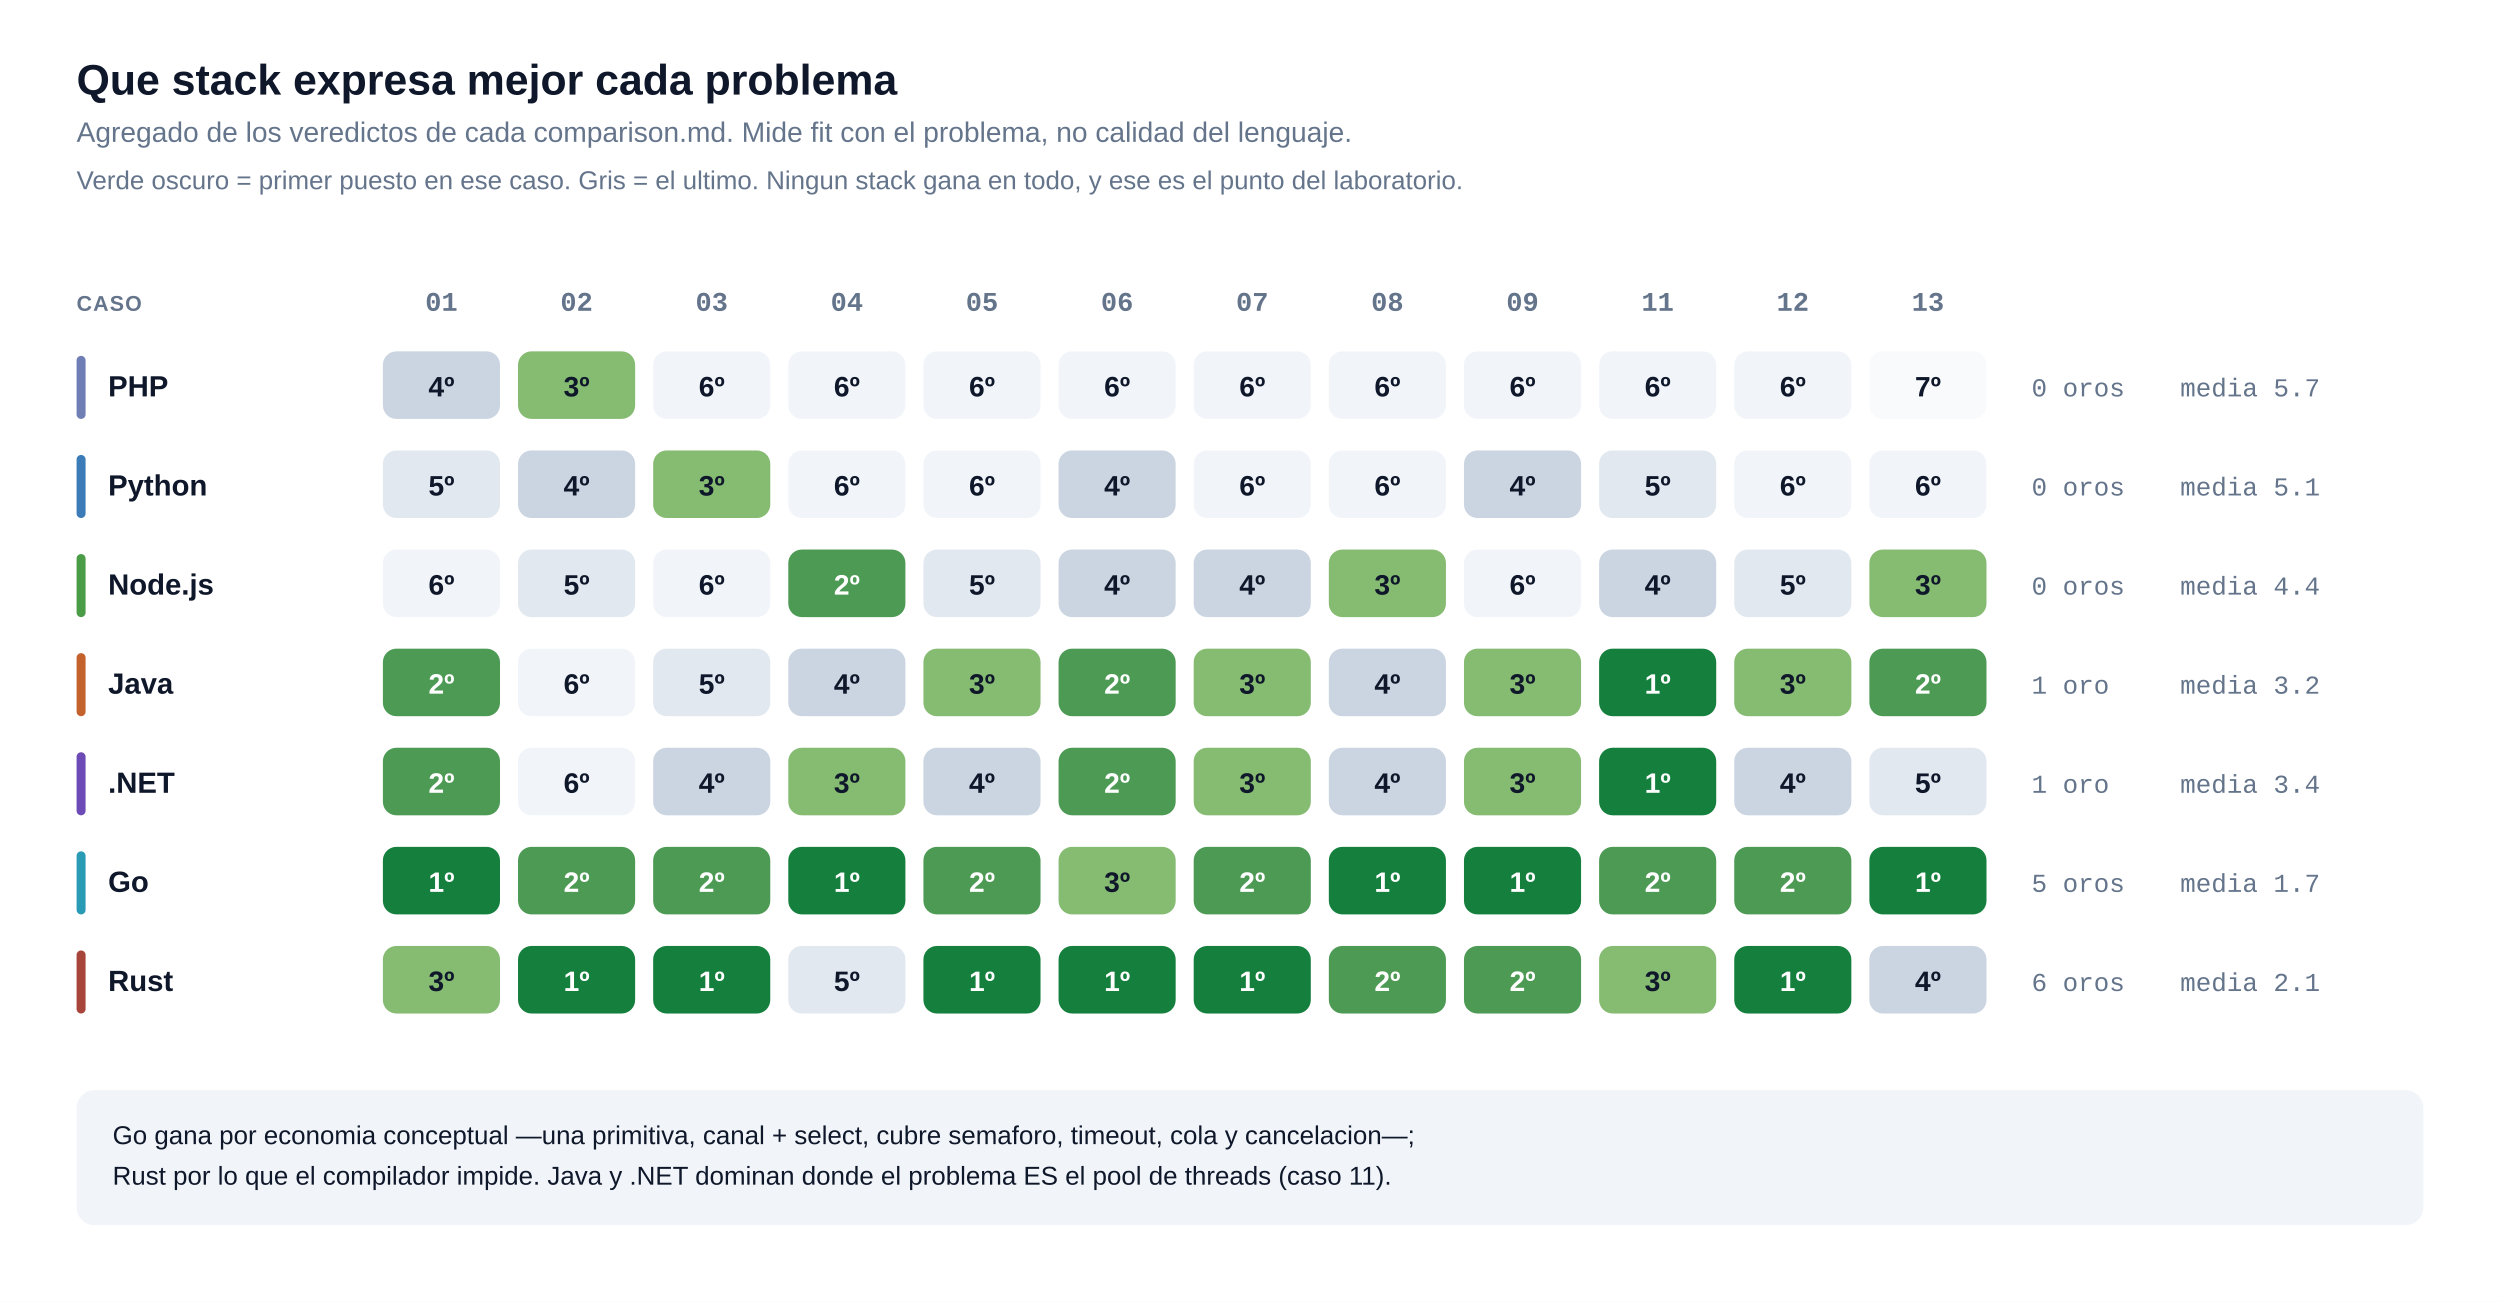
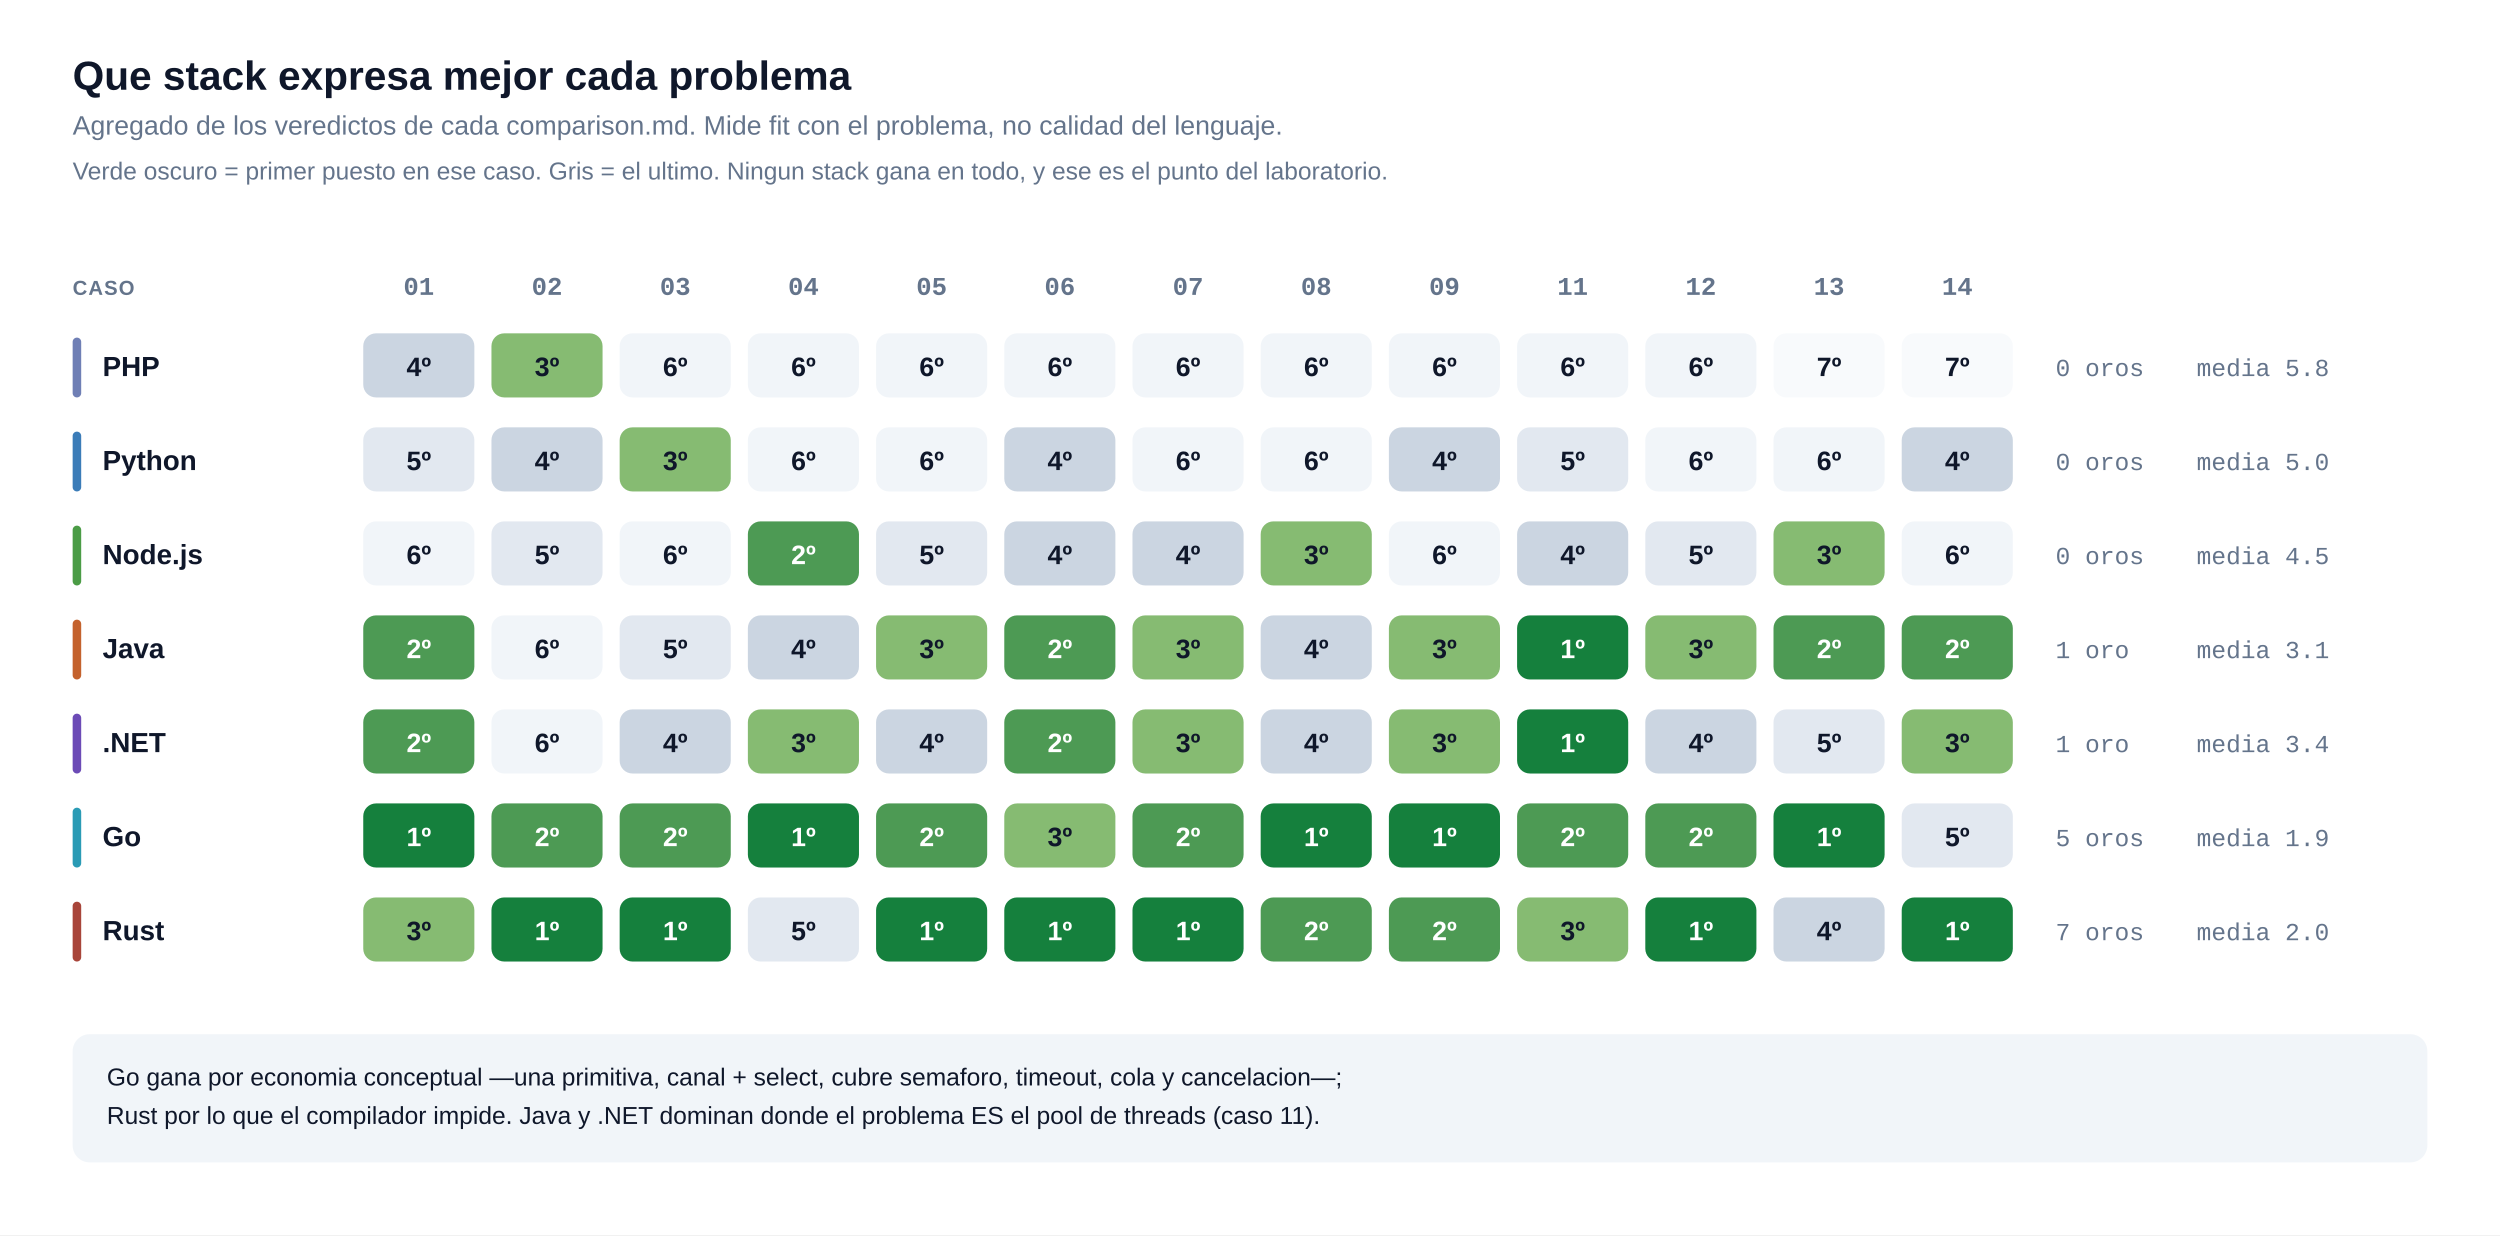
- <svg xmlns="http://www.w3.org/2000/svg" viewBox="0 0 1110 578" width="1110" height="578" role="img" aria-label="Ranking de fit por caso y stack">
+ <svg xmlns="http://www.w3.org/2000/svg" viewBox="0 0 1170 578" width="1170" height="578" role="img" aria-label="Ranking de fit por caso y stack">
  <defs>
    <marker id="arrowhead" markerWidth="9" markerHeight="7" refX="8" refY="3.5" orient="auto">
      <polygon points="0 0, 9 3.5, 0 7" fill="#2563eb" />
    </marker>
  </defs>
-   <rect x="0" y="0" width="1110" height="578" rx="0" ry="0" fill="#ffffff" stroke="none" stroke-width="1" />
+   <rect x="0" y="0" width="1170" height="578" rx="0" ry="0" fill="#ffffff" stroke="none" stroke-width="1" />
  <text x="34" y="42" font-family="Segoe UI, Helvetica Neue, Arial, sans-serif" font-size="19" fill="#0f172a" text-anchor="start" font-weight="600">Que stack expresa mejor cada problema</text>
  <text x="34" y="63" font-family="Segoe UI, Helvetica Neue, Arial, sans-serif" font-size="12.5" fill="#64748b" text-anchor="start" font-weight="400">Agregado de los veredictos de cada comparison.md. Mide fit con el problema, no calidad del lenguaje.</text>
  <text x="34" y="84" font-family="Segoe UI, Helvetica Neue, Arial, sans-serif" font-size="11.5" fill="#64748b" text-anchor="start" font-weight="400">Verde oscuro = primer puesto en ese caso. Gris = el ultimo. Ningun stack gana en todo, y ese es el punto del laboratorio.</text>
  <text x="196.0" y="138" font-family="SFMono-Regular, Consolas, Liberation Mono, monospace" font-size="12" fill="#64748b" text-anchor="middle" font-weight="600">01</text>
  <text x="256.0" y="138" font-family="SFMono-Regular, Consolas, Liberation Mono, monospace" font-size="12" fill="#64748b" text-anchor="middle" font-weight="600">02</text>
  <text x="316.0" y="138" font-family="SFMono-Regular, Consolas, Liberation Mono, monospace" font-size="12" fill="#64748b" text-anchor="middle" font-weight="600">03</text>
  <text x="376.0" y="138" font-family="SFMono-Regular, Consolas, Liberation Mono, monospace" font-size="12" fill="#64748b" text-anchor="middle" font-weight="600">04</text>
  <text x="436.0" y="138" font-family="SFMono-Regular, Consolas, Liberation Mono, monospace" font-size="12" fill="#64748b" text-anchor="middle" font-weight="600">05</text>
  <text x="496.0" y="138" font-family="SFMono-Regular, Consolas, Liberation Mono, monospace" font-size="12" fill="#64748b" text-anchor="middle" font-weight="600">06</text>
  <text x="556.0" y="138" font-family="SFMono-Regular, Consolas, Liberation Mono, monospace" font-size="12" fill="#64748b" text-anchor="middle" font-weight="600">07</text>
  <text x="616.0" y="138" font-family="SFMono-Regular, Consolas, Liberation Mono, monospace" font-size="12" fill="#64748b" text-anchor="middle" font-weight="600">08</text>
  <text x="676.0" y="138" font-family="SFMono-Regular, Consolas, Liberation Mono, monospace" font-size="12" fill="#64748b" text-anchor="middle" font-weight="600">09</text>
  <text x="736.0" y="138" font-family="SFMono-Regular, Consolas, Liberation Mono, monospace" font-size="12" fill="#64748b" text-anchor="middle" font-weight="600">11</text>
  <text x="796.0" y="138" font-family="SFMono-Regular, Consolas, Liberation Mono, monospace" font-size="12" fill="#64748b" text-anchor="middle" font-weight="600">12</text>
  <text x="856.0" y="138" font-family="SFMono-Regular, Consolas, Liberation Mono, monospace" font-size="12" fill="#64748b" text-anchor="middle" font-weight="600">13</text>
+   <text x="916.0" y="138" font-family="SFMono-Regular, Consolas, Liberation Mono, monospace" font-size="12" fill="#64748b" text-anchor="middle" font-weight="600">14</text>
  <text x="34" y="138" font-family="Segoe UI, Helvetica Neue, Arial, sans-serif" font-size="9.5" fill="#64748b" text-anchor="start" font-weight="700" letter-spacing="0.5">CASO</text>
  <rect x="34" y="158" width="4" height="28" rx="2" ry="2" fill="#6f7fb5" stroke="none" stroke-width="1" />
  <text x="48" y="176" font-family="Segoe UI, Helvetica Neue, Arial, sans-serif" font-size="13" fill="#0f172a" text-anchor="start" font-weight="600">PHP</text>
  <rect x="170" y="156" width="52" height="30" rx="6" ry="6" fill="#cbd5e1" stroke="none" stroke-width="1" />
  <text x="196.0" y="176" font-family="Segoe UI, Helvetica Neue, Arial, sans-serif" font-size="12.5" fill="#0f172a" text-anchor="middle" font-weight="600">4º</text>
  <rect x="230" y="156" width="52" height="30" rx="6" ry="6" fill="#86bb72" stroke="none" stroke-width="1" />
  <text x="256.0" y="176" font-family="Segoe UI, Helvetica Neue, Arial, sans-serif" font-size="12.5" fill="#0f172a" text-anchor="middle" font-weight="600">3º</text>
  <rect x="290" y="156" width="52" height="30" rx="6" ry="6" fill="#f1f5f9" stroke="none" stroke-width="1" />
  <text x="316.0" y="176" font-family="Segoe UI, Helvetica Neue, Arial, sans-serif" font-size="12.5" fill="#0f172a" text-anchor="middle" font-weight="600">6º</text>
  <rect x="350" y="156" width="52" height="30" rx="6" ry="6" fill="#f1f5f9" stroke="none" stroke-width="1" />
  <text x="376.0" y="176" font-family="Segoe UI, Helvetica Neue, Arial, sans-serif" font-size="12.5" fill="#0f172a" text-anchor="middle" font-weight="600">6º</text>
  <rect x="410" y="156" width="52" height="30" rx="6" ry="6" fill="#f1f5f9" stroke="none" stroke-width="1" />
  <text x="436.0" y="176" font-family="Segoe UI, Helvetica Neue, Arial, sans-serif" font-size="12.5" fill="#0f172a" text-anchor="middle" font-weight="600">6º</text>
  <rect x="470" y="156" width="52" height="30" rx="6" ry="6" fill="#f1f5f9" stroke="none" stroke-width="1" />
  <text x="496.0" y="176" font-family="Segoe UI, Helvetica Neue, Arial, sans-serif" font-size="12.5" fill="#0f172a" text-anchor="middle" font-weight="600">6º</text>
  <rect x="530" y="156" width="52" height="30" rx="6" ry="6" fill="#f1f5f9" stroke="none" stroke-width="1" />
  <text x="556.0" y="176" font-family="Segoe UI, Helvetica Neue, Arial, sans-serif" font-size="12.5" fill="#0f172a" text-anchor="middle" font-weight="600">6º</text>
  <rect x="590" y="156" width="52" height="30" rx="6" ry="6" fill="#f1f5f9" stroke="none" stroke-width="1" />
  <text x="616.0" y="176" font-family="Segoe UI, Helvetica Neue, Arial, sans-serif" font-size="12.5" fill="#0f172a" text-anchor="middle" font-weight="600">6º</text>
  <rect x="650" y="156" width="52" height="30" rx="6" ry="6" fill="#f1f5f9" stroke="none" stroke-width="1" />
  <text x="676.0" y="176" font-family="Segoe UI, Helvetica Neue, Arial, sans-serif" font-size="12.5" fill="#0f172a" text-anchor="middle" font-weight="600">6º</text>
  <rect x="710" y="156" width="52" height="30" rx="6" ry="6" fill="#f1f5f9" stroke="none" stroke-width="1" />
  <text x="736.0" y="176" font-family="Segoe UI, Helvetica Neue, Arial, sans-serif" font-size="12.5" fill="#0f172a" text-anchor="middle" font-weight="600">6º</text>
  <rect x="770" y="156" width="52" height="30" rx="6" ry="6" fill="#f1f5f9" stroke="none" stroke-width="1" />
  <text x="796.0" y="176" font-family="Segoe UI, Helvetica Neue, Arial, sans-serif" font-size="12.5" fill="#0f172a" text-anchor="middle" font-weight="600">6º</text>
  <rect x="830" y="156" width="52" height="30" rx="6" ry="6" fill="#f8fafc" stroke="none" stroke-width="1" />
  <text x="856.0" y="176" font-family="Segoe UI, Helvetica Neue, Arial, sans-serif" font-size="12.5" fill="#0f172a" text-anchor="middle" font-weight="600">7º</text>
-   <text x="902" y="176" font-family="SFMono-Regular, Consolas, Liberation Mono, monospace" font-size="11.5" fill="#64748b" text-anchor="start" font-weight="400">0 oros</text>
-   <text x="968" y="176" font-family="SFMono-Regular, Consolas, Liberation Mono, monospace" font-size="11.5" fill="#64748b" text-anchor="start" font-weight="400">media 5.7</text>
+   <rect x="890" y="156" width="52" height="30" rx="6" ry="6" fill="#f8fafc" stroke="none" stroke-width="1" />
+   <text x="916.0" y="176" font-family="Segoe UI, Helvetica Neue, Arial, sans-serif" font-size="12.5" fill="#0f172a" text-anchor="middle" font-weight="600">7º</text>
+   <text x="962" y="176" font-family="SFMono-Regular, Consolas, Liberation Mono, monospace" font-size="11.5" fill="#64748b" text-anchor="start" font-weight="400">0 oros</text>
+   <text x="1028" y="176" font-family="SFMono-Regular, Consolas, Liberation Mono, monospace" font-size="11.5" fill="#64748b" text-anchor="start" font-weight="400">media 5.8</text>
  <rect x="34" y="202" width="4" height="28" rx="2" ry="2" fill="#3b7cb8" stroke="none" stroke-width="1" />
  <text x="48" y="220" font-family="Segoe UI, Helvetica Neue, Arial, sans-serif" font-size="13" fill="#0f172a" text-anchor="start" font-weight="600">Python</text>
  <rect x="170" y="200" width="52" height="30" rx="6" ry="6" fill="#e2e8f0" stroke="none" stroke-width="1" />
  <text x="196.0" y="220" font-family="Segoe UI, Helvetica Neue, Arial, sans-serif" font-size="12.5" fill="#0f172a" text-anchor="middle" font-weight="600">5º</text>
  <rect x="230" y="200" width="52" height="30" rx="6" ry="6" fill="#cbd5e1" stroke="none" stroke-width="1" />
  <text x="256.0" y="220" font-family="Segoe UI, Helvetica Neue, Arial, sans-serif" font-size="12.5" fill="#0f172a" text-anchor="middle" font-weight="600">4º</text>
  <rect x="290" y="200" width="52" height="30" rx="6" ry="6" fill="#86bb72" stroke="none" stroke-width="1" />
  <text x="316.0" y="220" font-family="Segoe UI, Helvetica Neue, Arial, sans-serif" font-size="12.5" fill="#0f172a" text-anchor="middle" font-weight="600">3º</text>
  <rect x="350" y="200" width="52" height="30" rx="6" ry="6" fill="#f1f5f9" stroke="none" stroke-width="1" />
  <text x="376.0" y="220" font-family="Segoe UI, Helvetica Neue, Arial, sans-serif" font-size="12.5" fill="#0f172a" text-anchor="middle" font-weight="600">6º</text>
  <rect x="410" y="200" width="52" height="30" rx="6" ry="6" fill="#f1f5f9" stroke="none" stroke-width="1" />
  <text x="436.0" y="220" font-family="Segoe UI, Helvetica Neue, Arial, sans-serif" font-size="12.5" fill="#0f172a" text-anchor="middle" font-weight="600">6º</text>
  <rect x="470" y="200" width="52" height="30" rx="6" ry="6" fill="#cbd5e1" stroke="none" stroke-width="1" />
  <text x="496.0" y="220" font-family="Segoe UI, Helvetica Neue, Arial, sans-serif" font-size="12.5" fill="#0f172a" text-anchor="middle" font-weight="600">4º</text>
  <rect x="530" y="200" width="52" height="30" rx="6" ry="6" fill="#f1f5f9" stroke="none" stroke-width="1" />
  <text x="556.0" y="220" font-family="Segoe UI, Helvetica Neue, Arial, sans-serif" font-size="12.5" fill="#0f172a" text-anchor="middle" font-weight="600">6º</text>
  <rect x="590" y="200" width="52" height="30" rx="6" ry="6" fill="#f1f5f9" stroke="none" stroke-width="1" />
  <text x="616.0" y="220" font-family="Segoe UI, Helvetica Neue, Arial, sans-serif" font-size="12.5" fill="#0f172a" text-anchor="middle" font-weight="600">6º</text>
  <rect x="650" y="200" width="52" height="30" rx="6" ry="6" fill="#cbd5e1" stroke="none" stroke-width="1" />
  <text x="676.0" y="220" font-family="Segoe UI, Helvetica Neue, Arial, sans-serif" font-size="12.5" fill="#0f172a" text-anchor="middle" font-weight="600">4º</text>
  <rect x="710" y="200" width="52" height="30" rx="6" ry="6" fill="#e2e8f0" stroke="none" stroke-width="1" />
  <text x="736.0" y="220" font-family="Segoe UI, Helvetica Neue, Arial, sans-serif" font-size="12.5" fill="#0f172a" text-anchor="middle" font-weight="600">5º</text>
  <rect x="770" y="200" width="52" height="30" rx="6" ry="6" fill="#f1f5f9" stroke="none" stroke-width="1" />
  <text x="796.0" y="220" font-family="Segoe UI, Helvetica Neue, Arial, sans-serif" font-size="12.5" fill="#0f172a" text-anchor="middle" font-weight="600">6º</text>
  <rect x="830" y="200" width="52" height="30" rx="6" ry="6" fill="#f1f5f9" stroke="none" stroke-width="1" />
  <text x="856.0" y="220" font-family="Segoe UI, Helvetica Neue, Arial, sans-serif" font-size="12.5" fill="#0f172a" text-anchor="middle" font-weight="600">6º</text>
-   <text x="902" y="220" font-family="SFMono-Regular, Consolas, Liberation Mono, monospace" font-size="11.5" fill="#64748b" text-anchor="start" font-weight="400">0 oros</text>
-   <text x="968" y="220" font-family="SFMono-Regular, Consolas, Liberation Mono, monospace" font-size="11.5" fill="#64748b" text-anchor="start" font-weight="400">media 5.1</text>
+   <rect x="890" y="200" width="52" height="30" rx="6" ry="6" fill="#cbd5e1" stroke="none" stroke-width="1" />
+   <text x="916.0" y="220" font-family="Segoe UI, Helvetica Neue, Arial, sans-serif" font-size="12.5" fill="#0f172a" text-anchor="middle" font-weight="600">4º</text>
+   <text x="962" y="220" font-family="SFMono-Regular, Consolas, Liberation Mono, monospace" font-size="11.5" fill="#64748b" text-anchor="start" font-weight="400">0 oros</text>
+   <text x="1028" y="220" font-family="SFMono-Regular, Consolas, Liberation Mono, monospace" font-size="11.5" fill="#64748b" text-anchor="start" font-weight="400">media 5.0</text>
  <rect x="34" y="246" width="4" height="28" rx="2" ry="2" fill="#4b9c46" stroke="none" stroke-width="1" />
  <text x="48" y="264" font-family="Segoe UI, Helvetica Neue, Arial, sans-serif" font-size="13" fill="#0f172a" text-anchor="start" font-weight="600">Node.js</text>
  <rect x="170" y="244" width="52" height="30" rx="6" ry="6" fill="#f1f5f9" stroke="none" stroke-width="1" />
  <text x="196.0" y="264" font-family="Segoe UI, Helvetica Neue, Arial, sans-serif" font-size="12.5" fill="#0f172a" text-anchor="middle" font-weight="600">6º</text>
  <rect x="230" y="244" width="52" height="30" rx="6" ry="6" fill="#e2e8f0" stroke="none" stroke-width="1" />
  <text x="256.0" y="264" font-family="Segoe UI, Helvetica Neue, Arial, sans-serif" font-size="12.5" fill="#0f172a" text-anchor="middle" font-weight="600">5º</text>
  <rect x="290" y="244" width="52" height="30" rx="6" ry="6" fill="#f1f5f9" stroke="none" stroke-width="1" />
  <text x="316.0" y="264" font-family="Segoe UI, Helvetica Neue, Arial, sans-serif" font-size="12.5" fill="#0f172a" text-anchor="middle" font-weight="600">6º</text>
  <rect x="350" y="244" width="52" height="30" rx="6" ry="6" fill="#4d9a54" stroke="none" stroke-width="1" />
  <text x="376.0" y="264" font-family="Segoe UI, Helvetica Neue, Arial, sans-serif" font-size="12.5" fill="#ffffff" text-anchor="middle" font-weight="600">2º</text>
  <rect x="410" y="244" width="52" height="30" rx="6" ry="6" fill="#e2e8f0" stroke="none" stroke-width="1" />
  <text x="436.0" y="264" font-family="Segoe UI, Helvetica Neue, Arial, sans-serif" font-size="12.5" fill="#0f172a" text-anchor="middle" font-weight="600">5º</text>
  <rect x="470" y="244" width="52" height="30" rx="6" ry="6" fill="#cbd5e1" stroke="none" stroke-width="1" />
  <text x="496.0" y="264" font-family="Segoe UI, Helvetica Neue, Arial, sans-serif" font-size="12.5" fill="#0f172a" text-anchor="middle" font-weight="600">4º</text>
  <rect x="530" y="244" width="52" height="30" rx="6" ry="6" fill="#cbd5e1" stroke="none" stroke-width="1" />
  <text x="556.0" y="264" font-family="Segoe UI, Helvetica Neue, Arial, sans-serif" font-size="12.5" fill="#0f172a" text-anchor="middle" font-weight="600">4º</text>
  <rect x="590" y="244" width="52" height="30" rx="6" ry="6" fill="#86bb72" stroke="none" stroke-width="1" />
  <text x="616.0" y="264" font-family="Segoe UI, Helvetica Neue, Arial, sans-serif" font-size="12.5" fill="#0f172a" text-anchor="middle" font-weight="600">3º</text>
  <rect x="650" y="244" width="52" height="30" rx="6" ry="6" fill="#f1f5f9" stroke="none" stroke-width="1" />
  <text x="676.0" y="264" font-family="Segoe UI, Helvetica Neue, Arial, sans-serif" font-size="12.5" fill="#0f172a" text-anchor="middle" font-weight="600">6º</text>
  <rect x="710" y="244" width="52" height="30" rx="6" ry="6" fill="#cbd5e1" stroke="none" stroke-width="1" />
  <text x="736.0" y="264" font-family="Segoe UI, Helvetica Neue, Arial, sans-serif" font-size="12.5" fill="#0f172a" text-anchor="middle" font-weight="600">4º</text>
  <rect x="770" y="244" width="52" height="30" rx="6" ry="6" fill="#e2e8f0" stroke="none" stroke-width="1" />
  <text x="796.0" y="264" font-family="Segoe UI, Helvetica Neue, Arial, sans-serif" font-size="12.5" fill="#0f172a" text-anchor="middle" font-weight="600">5º</text>
  <rect x="830" y="244" width="52" height="30" rx="6" ry="6" fill="#86bb72" stroke="none" stroke-width="1" />
  <text x="856.0" y="264" font-family="Segoe UI, Helvetica Neue, Arial, sans-serif" font-size="12.5" fill="#0f172a" text-anchor="middle" font-weight="600">3º</text>
-   <text x="902" y="264" font-family="SFMono-Regular, Consolas, Liberation Mono, monospace" font-size="11.5" fill="#64748b" text-anchor="start" font-weight="400">0 oros</text>
-   <text x="968" y="264" font-family="SFMono-Regular, Consolas, Liberation Mono, monospace" font-size="11.5" fill="#64748b" text-anchor="start" font-weight="400">media 4.4</text>
+   <rect x="890" y="244" width="52" height="30" rx="6" ry="6" fill="#f1f5f9" stroke="none" stroke-width="1" />
+   <text x="916.0" y="264" font-family="Segoe UI, Helvetica Neue, Arial, sans-serif" font-size="12.5" fill="#0f172a" text-anchor="middle" font-weight="600">6º</text>
+   <text x="962" y="264" font-family="SFMono-Regular, Consolas, Liberation Mono, monospace" font-size="11.5" fill="#64748b" text-anchor="start" font-weight="400">0 oros</text>
+   <text x="1028" y="264" font-family="SFMono-Regular, Consolas, Liberation Mono, monospace" font-size="11.5" fill="#64748b" text-anchor="start" font-weight="400">media 4.5</text>
  <rect x="34" y="290" width="4" height="28" rx="2" ry="2" fill="#c4622d" stroke="none" stroke-width="1" />
  <text x="48" y="308" font-family="Segoe UI, Helvetica Neue, Arial, sans-serif" font-size="13" fill="#0f172a" text-anchor="start" font-weight="600">Java</text>
  <rect x="170" y="288" width="52" height="30" rx="6" ry="6" fill="#4d9a54" stroke="none" stroke-width="1" />
  <text x="196.0" y="308" font-family="Segoe UI, Helvetica Neue, Arial, sans-serif" font-size="12.5" fill="#ffffff" text-anchor="middle" font-weight="600">2º</text>
  <rect x="230" y="288" width="52" height="30" rx="6" ry="6" fill="#f1f5f9" stroke="none" stroke-width="1" />
  <text x="256.0" y="308" font-family="Segoe UI, Helvetica Neue, Arial, sans-serif" font-size="12.5" fill="#0f172a" text-anchor="middle" font-weight="600">6º</text>
  <rect x="290" y="288" width="52" height="30" rx="6" ry="6" fill="#e2e8f0" stroke="none" stroke-width="1" />
  <text x="316.0" y="308" font-family="Segoe UI, Helvetica Neue, Arial, sans-serif" font-size="12.5" fill="#0f172a" text-anchor="middle" font-weight="600">5º</text>
  <rect x="350" y="288" width="52" height="30" rx="6" ry="6" fill="#cbd5e1" stroke="none" stroke-width="1" />
  <text x="376.0" y="308" font-family="Segoe UI, Helvetica Neue, Arial, sans-serif" font-size="12.5" fill="#0f172a" text-anchor="middle" font-weight="600">4º</text>
  <rect x="410" y="288" width="52" height="30" rx="6" ry="6" fill="#86bb72" stroke="none" stroke-width="1" />
  <text x="436.0" y="308" font-family="Segoe UI, Helvetica Neue, Arial, sans-serif" font-size="12.5" fill="#0f172a" text-anchor="middle" font-weight="600">3º</text>
  <rect x="470" y="288" width="52" height="30" rx="6" ry="6" fill="#4d9a54" stroke="none" stroke-width="1" />
  <text x="496.0" y="308" font-family="Segoe UI, Helvetica Neue, Arial, sans-serif" font-size="12.5" fill="#ffffff" text-anchor="middle" font-weight="600">2º</text>
  <rect x="530" y="288" width="52" height="30" rx="6" ry="6" fill="#86bb72" stroke="none" stroke-width="1" />
  <text x="556.0" y="308" font-family="Segoe UI, Helvetica Neue, Arial, sans-serif" font-size="12.5" fill="#0f172a" text-anchor="middle" font-weight="600">3º</text>
  <rect x="590" y="288" width="52" height="30" rx="6" ry="6" fill="#cbd5e1" stroke="none" stroke-width="1" />
  <text x="616.0" y="308" font-family="Segoe UI, Helvetica Neue, Arial, sans-serif" font-size="12.5" fill="#0f172a" text-anchor="middle" font-weight="600">4º</text>
  <rect x="650" y="288" width="52" height="30" rx="6" ry="6" fill="#86bb72" stroke="none" stroke-width="1" />
  <text x="676.0" y="308" font-family="Segoe UI, Helvetica Neue, Arial, sans-serif" font-size="12.5" fill="#0f172a" text-anchor="middle" font-weight="600">3º</text>
  <rect x="710" y="288" width="52" height="30" rx="6" ry="6" fill="#15803d" stroke="none" stroke-width="1" />
  <text x="736.0" y="308" font-family="Segoe UI, Helvetica Neue, Arial, sans-serif" font-size="12.5" fill="#ffffff" text-anchor="middle" font-weight="600">1º</text>
  <rect x="770" y="288" width="52" height="30" rx="6" ry="6" fill="#86bb72" stroke="none" stroke-width="1" />
  <text x="796.0" y="308" font-family="Segoe UI, Helvetica Neue, Arial, sans-serif" font-size="12.5" fill="#0f172a" text-anchor="middle" font-weight="600">3º</text>
  <rect x="830" y="288" width="52" height="30" rx="6" ry="6" fill="#4d9a54" stroke="none" stroke-width="1" />
  <text x="856.0" y="308" font-family="Segoe UI, Helvetica Neue, Arial, sans-serif" font-size="12.5" fill="#ffffff" text-anchor="middle" font-weight="600">2º</text>
-   <text x="902" y="308" font-family="SFMono-Regular, Consolas, Liberation Mono, monospace" font-size="11.5" fill="#64748b" text-anchor="start" font-weight="400">1 oro</text>
-   <text x="968" y="308" font-family="SFMono-Regular, Consolas, Liberation Mono, monospace" font-size="11.5" fill="#64748b" text-anchor="start" font-weight="400">media 3.2</text>
+   <rect x="890" y="288" width="52" height="30" rx="6" ry="6" fill="#4d9a54" stroke="none" stroke-width="1" />
+   <text x="916.0" y="308" font-family="Segoe UI, Helvetica Neue, Arial, sans-serif" font-size="12.5" fill="#ffffff" text-anchor="middle" font-weight="600">2º</text>
+   <text x="962" y="308" font-family="SFMono-Regular, Consolas, Liberation Mono, monospace" font-size="11.5" fill="#64748b" text-anchor="start" font-weight="400">1 oro</text>
+   <text x="1028" y="308" font-family="SFMono-Regular, Consolas, Liberation Mono, monospace" font-size="11.5" fill="#64748b" text-anchor="start" font-weight="400">media 3.1</text>
  <rect x="34" y="334" width="4" height="28" rx="2" ry="2" fill="#6c4bb6" stroke="none" stroke-width="1" />
  <text x="48" y="352" font-family="Segoe UI, Helvetica Neue, Arial, sans-serif" font-size="13" fill="#0f172a" text-anchor="start" font-weight="600">.NET</text>
  <rect x="170" y="332" width="52" height="30" rx="6" ry="6" fill="#4d9a54" stroke="none" stroke-width="1" />
  <text x="196.0" y="352" font-family="Segoe UI, Helvetica Neue, Arial, sans-serif" font-size="12.5" fill="#ffffff" text-anchor="middle" font-weight="600">2º</text>
  <rect x="230" y="332" width="52" height="30" rx="6" ry="6" fill="#f1f5f9" stroke="none" stroke-width="1" />
  <text x="256.0" y="352" font-family="Segoe UI, Helvetica Neue, Arial, sans-serif" font-size="12.5" fill="#0f172a" text-anchor="middle" font-weight="600">6º</text>
  <rect x="290" y="332" width="52" height="30" rx="6" ry="6" fill="#cbd5e1" stroke="none" stroke-width="1" />
  <text x="316.0" y="352" font-family="Segoe UI, Helvetica Neue, Arial, sans-serif" font-size="12.5" fill="#0f172a" text-anchor="middle" font-weight="600">4º</text>
  <rect x="350" y="332" width="52" height="30" rx="6" ry="6" fill="#86bb72" stroke="none" stroke-width="1" />
  <text x="376.0" y="352" font-family="Segoe UI, Helvetica Neue, Arial, sans-serif" font-size="12.5" fill="#0f172a" text-anchor="middle" font-weight="600">3º</text>
  <rect x="410" y="332" width="52" height="30" rx="6" ry="6" fill="#cbd5e1" stroke="none" stroke-width="1" />
  <text x="436.0" y="352" font-family="Segoe UI, Helvetica Neue, Arial, sans-serif" font-size="12.5" fill="#0f172a" text-anchor="middle" font-weight="600">4º</text>
  <rect x="470" y="332" width="52" height="30" rx="6" ry="6" fill="#4d9a54" stroke="none" stroke-width="1" />
  <text x="496.0" y="352" font-family="Segoe UI, Helvetica Neue, Arial, sans-serif" font-size="12.5" fill="#ffffff" text-anchor="middle" font-weight="600">2º</text>
  <rect x="530" y="332" width="52" height="30" rx="6" ry="6" fill="#86bb72" stroke="none" stroke-width="1" />
  <text x="556.0" y="352" font-family="Segoe UI, Helvetica Neue, Arial, sans-serif" font-size="12.5" fill="#0f172a" text-anchor="middle" font-weight="600">3º</text>
  <rect x="590" y="332" width="52" height="30" rx="6" ry="6" fill="#cbd5e1" stroke="none" stroke-width="1" />
  <text x="616.0" y="352" font-family="Segoe UI, Helvetica Neue, Arial, sans-serif" font-size="12.5" fill="#0f172a" text-anchor="middle" font-weight="600">4º</text>
  <rect x="650" y="332" width="52" height="30" rx="6" ry="6" fill="#86bb72" stroke="none" stroke-width="1" />
  <text x="676.0" y="352" font-family="Segoe UI, Helvetica Neue, Arial, sans-serif" font-size="12.5" fill="#0f172a" text-anchor="middle" font-weight="600">3º</text>
  <rect x="710" y="332" width="52" height="30" rx="6" ry="6" fill="#15803d" stroke="none" stroke-width="1" />
  <text x="736.0" y="352" font-family="Segoe UI, Helvetica Neue, Arial, sans-serif" font-size="12.5" fill="#ffffff" text-anchor="middle" font-weight="600">1º</text>
  <rect x="770" y="332" width="52" height="30" rx="6" ry="6" fill="#cbd5e1" stroke="none" stroke-width="1" />
  <text x="796.0" y="352" font-family="Segoe UI, Helvetica Neue, Arial, sans-serif" font-size="12.5" fill="#0f172a" text-anchor="middle" font-weight="600">4º</text>
  <rect x="830" y="332" width="52" height="30" rx="6" ry="6" fill="#e2e8f0" stroke="none" stroke-width="1" />
  <text x="856.0" y="352" font-family="Segoe UI, Helvetica Neue, Arial, sans-serif" font-size="12.5" fill="#0f172a" text-anchor="middle" font-weight="600">5º</text>
-   <text x="902" y="352" font-family="SFMono-Regular, Consolas, Liberation Mono, monospace" font-size="11.5" fill="#64748b" text-anchor="start" font-weight="400">1 oro</text>
-   <text x="968" y="352" font-family="SFMono-Regular, Consolas, Liberation Mono, monospace" font-size="11.5" fill="#64748b" text-anchor="start" font-weight="400">media 3.4</text>
+   <rect x="890" y="332" width="52" height="30" rx="6" ry="6" fill="#86bb72" stroke="none" stroke-width="1" />
+   <text x="916.0" y="352" font-family="Segoe UI, Helvetica Neue, Arial, sans-serif" font-size="12.5" fill="#0f172a" text-anchor="middle" font-weight="600">3º</text>
+   <text x="962" y="352" font-family="SFMono-Regular, Consolas, Liberation Mono, monospace" font-size="11.5" fill="#64748b" text-anchor="start" font-weight="400">1 oro</text>
+   <text x="1028" y="352" font-family="SFMono-Regular, Consolas, Liberation Mono, monospace" font-size="11.5" fill="#64748b" text-anchor="start" font-weight="400">media 3.4</text>
  <rect x="34" y="378" width="4" height="28" rx="2" ry="2" fill="#2a9bb5" stroke="none" stroke-width="1" />
  <text x="48" y="396" font-family="Segoe UI, Helvetica Neue, Arial, sans-serif" font-size="13" fill="#0f172a" text-anchor="start" font-weight="600">Go</text>
  <rect x="170" y="376" width="52" height="30" rx="6" ry="6" fill="#15803d" stroke="none" stroke-width="1" />
  <text x="196.0" y="396" font-family="Segoe UI, Helvetica Neue, Arial, sans-serif" font-size="12.5" fill="#ffffff" text-anchor="middle" font-weight="600">1º</text>
  <rect x="230" y="376" width="52" height="30" rx="6" ry="6" fill="#4d9a54" stroke="none" stroke-width="1" />
  <text x="256.0" y="396" font-family="Segoe UI, Helvetica Neue, Arial, sans-serif" font-size="12.5" fill="#ffffff" text-anchor="middle" font-weight="600">2º</text>
  <rect x="290" y="376" width="52" height="30" rx="6" ry="6" fill="#4d9a54" stroke="none" stroke-width="1" />
  <text x="316.0" y="396" font-family="Segoe UI, Helvetica Neue, Arial, sans-serif" font-size="12.5" fill="#ffffff" text-anchor="middle" font-weight="600">2º</text>
  <rect x="350" y="376" width="52" height="30" rx="6" ry="6" fill="#15803d" stroke="none" stroke-width="1" />
  <text x="376.0" y="396" font-family="Segoe UI, Helvetica Neue, Arial, sans-serif" font-size="12.5" fill="#ffffff" text-anchor="middle" font-weight="600">1º</text>
  <rect x="410" y="376" width="52" height="30" rx="6" ry="6" fill="#4d9a54" stroke="none" stroke-width="1" />
  <text x="436.0" y="396" font-family="Segoe UI, Helvetica Neue, Arial, sans-serif" font-size="12.5" fill="#ffffff" text-anchor="middle" font-weight="600">2º</text>
  <rect x="470" y="376" width="52" height="30" rx="6" ry="6" fill="#86bb72" stroke="none" stroke-width="1" />
  <text x="496.0" y="396" font-family="Segoe UI, Helvetica Neue, Arial, sans-serif" font-size="12.5" fill="#0f172a" text-anchor="middle" font-weight="600">3º</text>
  <rect x="530" y="376" width="52" height="30" rx="6" ry="6" fill="#4d9a54" stroke="none" stroke-width="1" />
  <text x="556.0" y="396" font-family="Segoe UI, Helvetica Neue, Arial, sans-serif" font-size="12.5" fill="#ffffff" text-anchor="middle" font-weight="600">2º</text>
  <rect x="590" y="376" width="52" height="30" rx="6" ry="6" fill="#15803d" stroke="none" stroke-width="1" />
  <text x="616.0" y="396" font-family="Segoe UI, Helvetica Neue, Arial, sans-serif" font-size="12.5" fill="#ffffff" text-anchor="middle" font-weight="600">1º</text>
  <rect x="650" y="376" width="52" height="30" rx="6" ry="6" fill="#15803d" stroke="none" stroke-width="1" />
  <text x="676.0" y="396" font-family="Segoe UI, Helvetica Neue, Arial, sans-serif" font-size="12.5" fill="#ffffff" text-anchor="middle" font-weight="600">1º</text>
  <rect x="710" y="376" width="52" height="30" rx="6" ry="6" fill="#4d9a54" stroke="none" stroke-width="1" />
  <text x="736.0" y="396" font-family="Segoe UI, Helvetica Neue, Arial, sans-serif" font-size="12.5" fill="#ffffff" text-anchor="middle" font-weight="600">2º</text>
  <rect x="770" y="376" width="52" height="30" rx="6" ry="6" fill="#4d9a54" stroke="none" stroke-width="1" />
  <text x="796.0" y="396" font-family="Segoe UI, Helvetica Neue, Arial, sans-serif" font-size="12.5" fill="#ffffff" text-anchor="middle" font-weight="600">2º</text>
  <rect x="830" y="376" width="52" height="30" rx="6" ry="6" fill="#15803d" stroke="none" stroke-width="1" />
  <text x="856.0" y="396" font-family="Segoe UI, Helvetica Neue, Arial, sans-serif" font-size="12.5" fill="#ffffff" text-anchor="middle" font-weight="600">1º</text>
-   <text x="902" y="396" font-family="SFMono-Regular, Consolas, Liberation Mono, monospace" font-size="11.5" fill="#64748b" text-anchor="start" font-weight="400">5 oros</text>
-   <text x="968" y="396" font-family="SFMono-Regular, Consolas, Liberation Mono, monospace" font-size="11.5" fill="#64748b" text-anchor="start" font-weight="400">media 1.7</text>
+   <rect x="890" y="376" width="52" height="30" rx="6" ry="6" fill="#e2e8f0" stroke="none" stroke-width="1" />
+   <text x="916.0" y="396" font-family="Segoe UI, Helvetica Neue, Arial, sans-serif" font-size="12.5" fill="#0f172a" text-anchor="middle" font-weight="600">5º</text>
+   <text x="962" y="396" font-family="SFMono-Regular, Consolas, Liberation Mono, monospace" font-size="11.5" fill="#64748b" text-anchor="start" font-weight="400">5 oros</text>
+   <text x="1028" y="396" font-family="SFMono-Regular, Consolas, Liberation Mono, monospace" font-size="11.5" fill="#64748b" text-anchor="start" font-weight="400">media 1.9</text>
  <rect x="34" y="422" width="4" height="28" rx="2" ry="2" fill="#a8453a" stroke="none" stroke-width="1" />
  <text x="48" y="440" font-family="Segoe UI, Helvetica Neue, Arial, sans-serif" font-size="13" fill="#0f172a" text-anchor="start" font-weight="600">Rust</text>
  <rect x="170" y="420" width="52" height="30" rx="6" ry="6" fill="#86bb72" stroke="none" stroke-width="1" />
  <text x="196.0" y="440" font-family="Segoe UI, Helvetica Neue, Arial, sans-serif" font-size="12.5" fill="#0f172a" text-anchor="middle" font-weight="600">3º</text>
  <rect x="230" y="420" width="52" height="30" rx="6" ry="6" fill="#15803d" stroke="none" stroke-width="1" />
  <text x="256.0" y="440" font-family="Segoe UI, Helvetica Neue, Arial, sans-serif" font-size="12.5" fill="#ffffff" text-anchor="middle" font-weight="600">1º</text>
  <rect x="290" y="420" width="52" height="30" rx="6" ry="6" fill="#15803d" stroke="none" stroke-width="1" />
  <text x="316.0" y="440" font-family="Segoe UI, Helvetica Neue, Arial, sans-serif" font-size="12.5" fill="#ffffff" text-anchor="middle" font-weight="600">1º</text>
  <rect x="350" y="420" width="52" height="30" rx="6" ry="6" fill="#e2e8f0" stroke="none" stroke-width="1" />
  <text x="376.0" y="440" font-family="Segoe UI, Helvetica Neue, Arial, sans-serif" font-size="12.5" fill="#0f172a" text-anchor="middle" font-weight="600">5º</text>
  <rect x="410" y="420" width="52" height="30" rx="6" ry="6" fill="#15803d" stroke="none" stroke-width="1" />
  <text x="436.0" y="440" font-family="Segoe UI, Helvetica Neue, Arial, sans-serif" font-size="12.5" fill="#ffffff" text-anchor="middle" font-weight="600">1º</text>
  <rect x="470" y="420" width="52" height="30" rx="6" ry="6" fill="#15803d" stroke="none" stroke-width="1" />
  <text x="496.0" y="440" font-family="Segoe UI, Helvetica Neue, Arial, sans-serif" font-size="12.5" fill="#ffffff" text-anchor="middle" font-weight="600">1º</text>
  <rect x="530" y="420" width="52" height="30" rx="6" ry="6" fill="#15803d" stroke="none" stroke-width="1" />
  <text x="556.0" y="440" font-family="Segoe UI, Helvetica Neue, Arial, sans-serif" font-size="12.5" fill="#ffffff" text-anchor="middle" font-weight="600">1º</text>
  <rect x="590" y="420" width="52" height="30" rx="6" ry="6" fill="#4d9a54" stroke="none" stroke-width="1" />
  <text x="616.0" y="440" font-family="Segoe UI, Helvetica Neue, Arial, sans-serif" font-size="12.5" fill="#ffffff" text-anchor="middle" font-weight="600">2º</text>
  <rect x="650" y="420" width="52" height="30" rx="6" ry="6" fill="#4d9a54" stroke="none" stroke-width="1" />
  <text x="676.0" y="440" font-family="Segoe UI, Helvetica Neue, Arial, sans-serif" font-size="12.5" fill="#ffffff" text-anchor="middle" font-weight="600">2º</text>
  <rect x="710" y="420" width="52" height="30" rx="6" ry="6" fill="#86bb72" stroke="none" stroke-width="1" />
  <text x="736.0" y="440" font-family="Segoe UI, Helvetica Neue, Arial, sans-serif" font-size="12.5" fill="#0f172a" text-anchor="middle" font-weight="600">3º</text>
  <rect x="770" y="420" width="52" height="30" rx="6" ry="6" fill="#15803d" stroke="none" stroke-width="1" />
  <text x="796.0" y="440" font-family="Segoe UI, Helvetica Neue, Arial, sans-serif" font-size="12.5" fill="#ffffff" text-anchor="middle" font-weight="600">1º</text>
  <rect x="830" y="420" width="52" height="30" rx="6" ry="6" fill="#cbd5e1" stroke="none" stroke-width="1" />
  <text x="856.0" y="440" font-family="Segoe UI, Helvetica Neue, Arial, sans-serif" font-size="12.5" fill="#0f172a" text-anchor="middle" font-weight="600">4º</text>
-   <text x="902" y="440" font-family="SFMono-Regular, Consolas, Liberation Mono, monospace" font-size="11.5" fill="#64748b" text-anchor="start" font-weight="400">6 oros</text>
-   <text x="968" y="440" font-family="SFMono-Regular, Consolas, Liberation Mono, monospace" font-size="11.5" fill="#64748b" text-anchor="start" font-weight="400">media 2.1</text>
-   <rect x="34" y="484" width="1042" height="60" rx="8" ry="8" fill="#f1f5f9" stroke="none" stroke-width="1" />
+   <rect x="890" y="420" width="52" height="30" rx="6" ry="6" fill="#15803d" stroke="none" stroke-width="1" />
+   <text x="916.0" y="440" font-family="Segoe UI, Helvetica Neue, Arial, sans-serif" font-size="12.5" fill="#ffffff" text-anchor="middle" font-weight="600">1º</text>
+   <text x="962" y="440" font-family="SFMono-Regular, Consolas, Liberation Mono, monospace" font-size="11.5" fill="#64748b" text-anchor="start" font-weight="400">7 oros</text>
+   <text x="1028" y="440" font-family="SFMono-Regular, Consolas, Liberation Mono, monospace" font-size="11.5" fill="#64748b" text-anchor="start" font-weight="400">media 2.0</text>
+   <rect x="34" y="484" width="1102" height="60" rx="8" ry="8" fill="#f1f5f9" stroke="none" stroke-width="1" />
  <text x="50" y="508" font-family="Segoe UI, Helvetica Neue, Arial, sans-serif" font-size="11.5" fill="#0f172a" text-anchor="start" font-weight="400">Go gana por economia conceptual —una primitiva, canal + select, cubre semaforo, timeout, cola y cancelacion—;</text>
  <text x="50" y="526" font-family="Segoe UI, Helvetica Neue, Arial, sans-serif" font-size="11.5" fill="#0f172a" text-anchor="start" font-weight="400">Rust por lo que el compilador impide. Java y .NET dominan donde el problema ES el pool de threads (caso 11).</text>
</svg>
